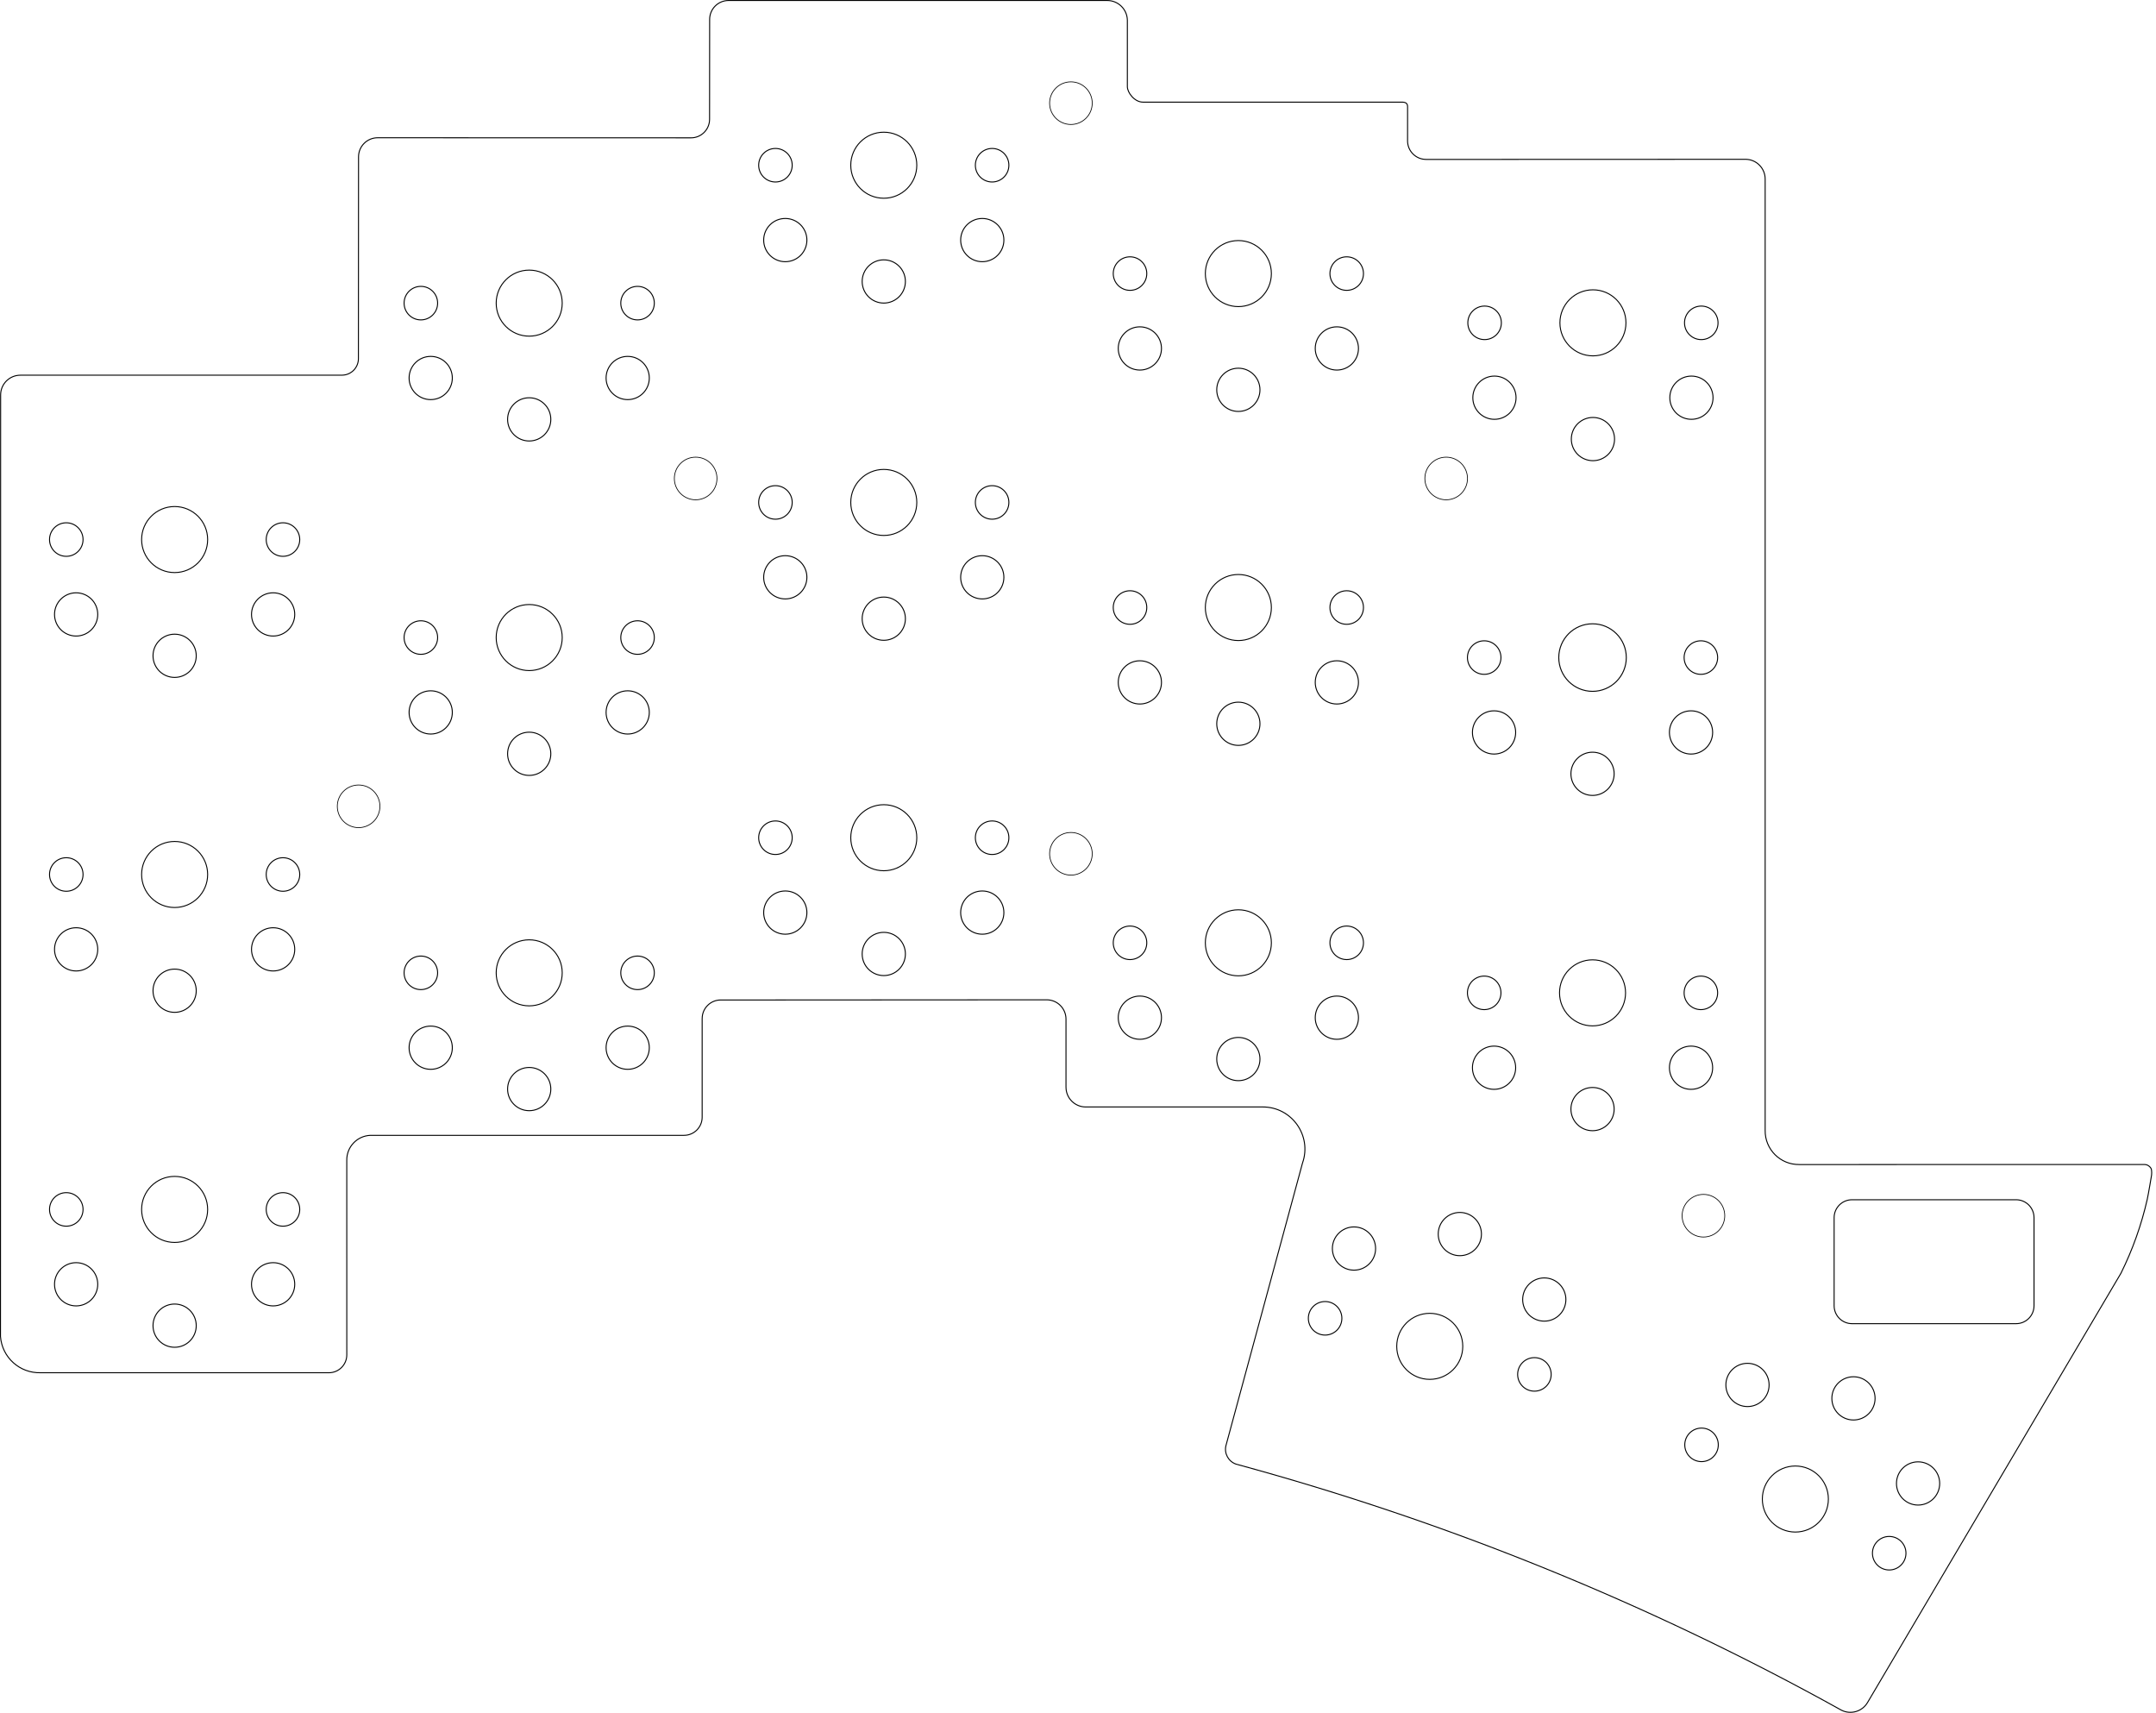
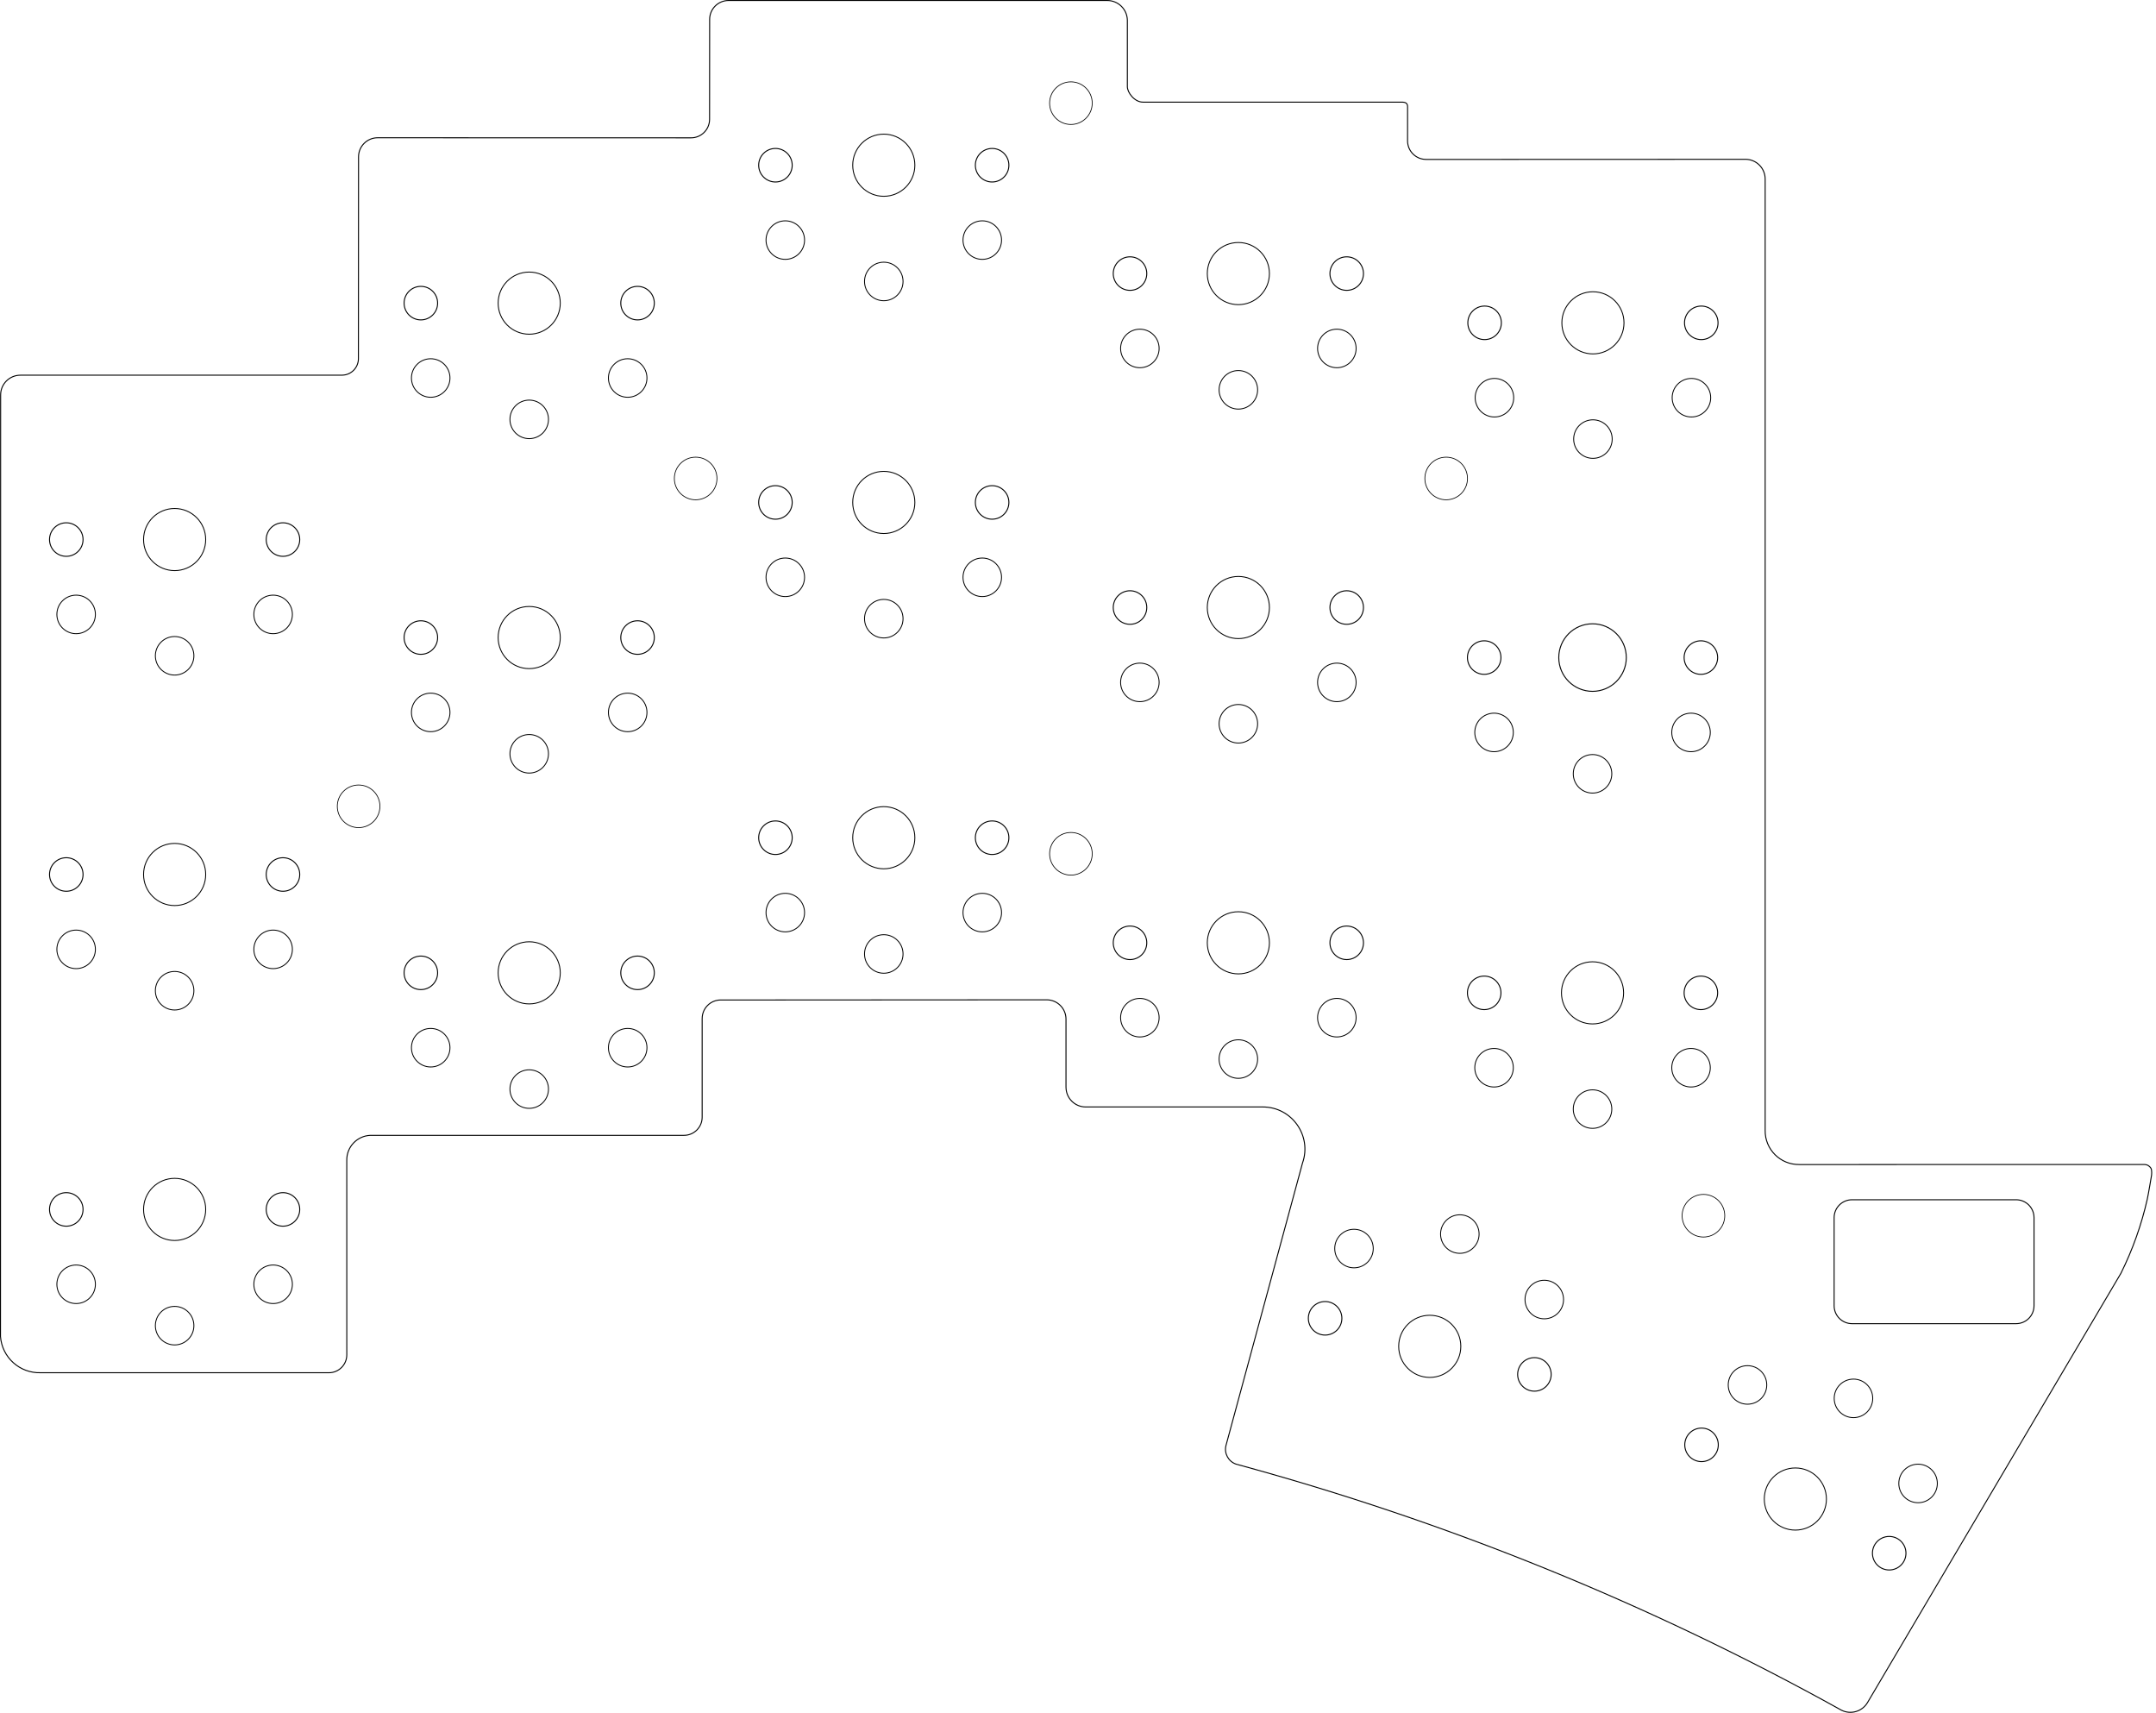
<svg xmlns="http://www.w3.org/2000/svg" version="1.1" width="109.449mm" height="86.919mm" viewBox="0 0 109.449 86.919" id="svg303">
  <defs id="defs303" />
-   <circle cx="3.365" cy="27.386" r="0.851" id="circle60" style="fill:none;fill-opacity:1;stroke:#000000;stroke-width:0.05;stroke-dasharray:none;stroke-linejoin:round;stroke-linecap:round" />
-   <circle cx="14.365" cy="27.386" r="0.851" id="circle64" style="fill:none;fill-opacity:1;stroke:#000000;stroke-width:0.05;stroke-dasharray:none;stroke-linejoin:round;stroke-linecap:round" />
-   <circle cx="21.365" cy="15.386" r="0.851" id="circle68" style="fill:none;fill-opacity:1;stroke:#000000;stroke-width:0.05;stroke-dasharray:none;stroke-linejoin:round;stroke-linecap:round" />
-   <circle cx="32.365" cy="15.386" r="0.851" id="circle72" style="fill:none;fill-opacity:1;stroke:#000000;stroke-width:0.05;stroke-dasharray:none;stroke-linejoin:round;stroke-linecap:round" />
-   <circle cx="39.365" cy="8.386" r="0.851" id="circle76" style="fill:none;fill-opacity:1;stroke:#000000;stroke-width:0.05;stroke-dasharray:none;stroke-linejoin:round;stroke-linecap:round" />
-   <circle cx="50.365" cy="8.386" r="0.851" id="circle80" style="fill:none;fill-opacity:1;stroke:#000000;stroke-width:0.05;stroke-dasharray:none;stroke-linejoin:round;stroke-linecap:round" />
-   <circle cx="57.365" cy="13.886" r="0.851" id="circle84" style="fill:none;fill-opacity:1;stroke:#000000;stroke-width:0.05;stroke-dasharray:none;stroke-linejoin:round;stroke-linecap:round" />
-   <circle cx="68.365" cy="13.886" r="0.851" id="circle88" style="fill:none;fill-opacity:1;stroke:#000000;stroke-width:0.05;stroke-dasharray:none;stroke-linejoin:round;stroke-linecap:round" />
-   <circle cx="75.365" cy="16.386" r="0.851" id="circle92" style="fill:none;fill-opacity:1;stroke:#000000;stroke-width:0.05;stroke-dasharray:none;stroke-linejoin:round;stroke-linecap:round" />
-   <circle cx="86.365" cy="16.386" r="0.851" id="circle96" style="fill:none;fill-opacity:1;stroke:#000000;stroke-width:0.05;stroke-dasharray:none;stroke-linejoin:round;stroke-linecap:round" />
-   <circle cx="3.365" cy="44.386" r="0.851" id="circle100" style="fill:none;fill-opacity:1;stroke:#000000;stroke-width:0.05;stroke-dasharray:none;stroke-linejoin:round;stroke-linecap:round" />
-   <circle cx="14.365" cy="44.386" r="0.851" id="circle104" style="fill:none;fill-opacity:1;stroke:#000000;stroke-width:0.05;stroke-dasharray:none;stroke-linejoin:round;stroke-linecap:round" />
-   <circle cx="21.365" cy="32.36" r="0.851" id="circle108" style="fill:none;fill-opacity:1;stroke:#000000;stroke-width:0.05;stroke-dasharray:none;stroke-linejoin:round;stroke-linecap:round" />
-   <circle cx="32.365" cy="32.36" r="0.851" id="circle112" style="fill:none;fill-opacity:1;stroke:#000000;stroke-width:0.05;stroke-dasharray:none;stroke-linejoin:round;stroke-linecap:round" />
-   <circle cx="39.365" cy="25.502" r="0.851" id="circle116" style="fill:none;fill-opacity:1;stroke:#000000;stroke-width:0.05;stroke-dasharray:none;stroke-linejoin:round;stroke-linecap:round" />
-   <circle cx="50.365" cy="25.502" r="0.851" id="circle120" style="fill:none;fill-opacity:1;stroke:#000000;stroke-width:0.05;stroke-dasharray:none;stroke-linejoin:round;stroke-linecap:round" />
-   <circle cx="57.365" cy="30.836" r="0.851" id="circle124" style="fill:none;fill-opacity:1;stroke:#000000;stroke-width:0.05;stroke-dasharray:none;stroke-linejoin:round;stroke-linecap:round" />
-   <circle cx="68.365" cy="30.836" r="0.851" id="circle128" style="fill:none;fill-opacity:1;stroke:#000000;stroke-width:0.05;stroke-dasharray:none;stroke-linejoin:round;stroke-linecap:round" />
-   <circle cx="75.345" cy="33.376" r="0.851" id="circle132" style="fill:none;fill-opacity:1;stroke:#000000;stroke-width:0.05;stroke-dasharray:none;stroke-linejoin:round;stroke-linecap:round" />
-   <circle cx="80.845" cy="33.376" r="1.714" id="circle134" style="fill:none;fill-opacity:1;stroke:#000000;stroke-width:0.05;stroke-dasharray:none;stroke-linejoin:round;stroke-linecap:round" />
-   <circle cx="86.345" cy="33.376" r="0.851" id="circle136" style="fill:none;fill-opacity:1;stroke:#000000;stroke-width:0.05;stroke-dasharray:none;stroke-linejoin:round;stroke-linecap:round" />
-   <circle cx="3.365" cy="61.386" r="0.851" id="circle140" style="fill:none;fill-opacity:1;stroke:#000000;stroke-width:0.05;stroke-dasharray:none;stroke-linejoin:round;stroke-linecap:round" />
-   <circle cx="14.365" cy="61.386" r="0.851" id="circle144" style="fill:none;fill-opacity:1;stroke:#000000;stroke-width:0.05;stroke-dasharray:none;stroke-linejoin:round;stroke-linecap:round" />
-   <circle cx="21.365" cy="49.378" r="0.851" id="circle148" style="fill:none;fill-opacity:1;stroke:#000000;stroke-width:0.05;stroke-dasharray:none;stroke-linejoin:round;stroke-linecap:round" />
-   <circle cx="32.365" cy="49.378" r="0.851" id="circle152" style="fill:none;fill-opacity:1;stroke:#000000;stroke-width:0.05;stroke-dasharray:none;stroke-linejoin:round;stroke-linecap:round" />
-   <circle cx="39.365" cy="42.52" r="0.851" id="circle156" style="fill:none;fill-opacity:1;stroke:#000000;stroke-width:0.05;stroke-dasharray:none;stroke-linejoin:round;stroke-linecap:round" />
-   <circle cx="50.365" cy="42.52" r="0.851" id="circle160" style="fill:none;fill-opacity:1;stroke:#000000;stroke-width:0.05;stroke-dasharray:none;stroke-linejoin:round;stroke-linecap:round" />
-   <circle cx="57.365" cy="47.854" r="0.851" id="circle164" style="fill:none;fill-opacity:1;stroke:#000000;stroke-width:0.05;stroke-dasharray:none;stroke-linejoin:round;stroke-linecap:round" />
-   <circle cx="68.365" cy="47.854" r="0.851" id="circle168" style="fill:none;fill-opacity:1;stroke:#000000;stroke-width:0.05;stroke-dasharray:none;stroke-linejoin:round;stroke-linecap:round" />
-   <circle cx="75.345" cy="50.394" r="0.851" id="circle172" style="fill:none;fill-opacity:1;stroke:#000000;stroke-width:0.05;stroke-dasharray:none;stroke-linejoin:round;stroke-linecap:round" />
-   <circle cx="86.345" cy="50.394" r="0.851" id="circle176" style="fill:none;fill-opacity:1;stroke:#000000;stroke-width:0.05;stroke-dasharray:none;stroke-linejoin:round;stroke-linecap:round" />
-   <circle cx="95.905" cy="78.836" r="0.851" id="circle180" style="fill:none;fill-opacity:1;stroke:#000000;stroke-width:0.05;stroke-dasharray:none;stroke-linejoin:round;stroke-linecap:round" />
-   <circle cx="86.378" cy="73.336" r="0.851" id="circle184" style="fill:none;fill-opacity:1;stroke:#000000;stroke-width:0.05;stroke-dasharray:none;stroke-linejoin:round;stroke-linecap:round" />
-   <circle cx="77.894" cy="69.76" r="0.851" id="circle188" style="fill:none;fill-opacity:1;stroke:#000000;stroke-width:0.05;stroke-dasharray:none;stroke-linejoin:round;stroke-linecap:round" />
-   <g id="g2">
-     <circle cx="8.865" cy="27.386" r="1.676" id="circle62" style="fill:none;fill-opacity:1;stroke:#000000;stroke-width:0.049;stroke-linecap:round;stroke-linejoin:round;stroke-dasharray:none" />
-     <circle cx="26.865" cy="15.386" r="1.676" id="circle70" style="fill:none;fill-opacity:1;stroke:#000000;stroke-width:0.049;stroke-linecap:round;stroke-linejoin:round;stroke-dasharray:none" />
-     <circle cx="44.865" cy="8.386" r="1.676" id="circle78" style="fill:none;fill-opacity:1;stroke:#000000;stroke-width:0.049;stroke-linecap:round;stroke-linejoin:round;stroke-dasharray:none" />
-     <circle cx="62.865" cy="13.886" r="1.676" id="circle86" style="fill:none;fill-opacity:1;stroke:#000000;stroke-width:0.049;stroke-linecap:round;stroke-linejoin:round;stroke-dasharray:none" />
-     <circle cx="80.865" cy="16.386" r="1.676" id="circle94" style="fill:none;fill-opacity:1;stroke:#000000;stroke-width:0.049;stroke-linecap:round;stroke-linejoin:round;stroke-dasharray:none" />
-     <circle cx="8.865" cy="44.386" r="1.676" id="circle102" style="fill:none;fill-opacity:1;stroke:#000000;stroke-width:0.049;stroke-linecap:round;stroke-linejoin:round;stroke-dasharray:none" />
-     <circle cx="26.865" cy="32.36" r="1.676" id="circle110" style="fill:none;fill-opacity:1;stroke:#000000;stroke-width:0.049;stroke-linecap:round;stroke-linejoin:round;stroke-dasharray:none" />
-     <circle cx="44.865" cy="25.502" r="1.676" id="circle118" style="fill:none;fill-opacity:1;stroke:#000000;stroke-width:0.049;stroke-linecap:round;stroke-linejoin:round;stroke-dasharray:none" />
-     <circle cx="62.865" cy="30.836" r="1.676" id="circle126" style="fill:none;fill-opacity:1;stroke:#000000;stroke-width:0.049;stroke-linecap:round;stroke-linejoin:round;stroke-dasharray:none" />
-     <circle cx="8.865" cy="61.386" r="1.676" id="circle142" style="fill:none;fill-opacity:1;stroke:#000000;stroke-width:0.049;stroke-linecap:round;stroke-linejoin:round;stroke-dasharray:none" />
-     <circle cx="26.865" cy="49.378" r="1.676" id="circle150" style="fill:none;fill-opacity:1;stroke:#000000;stroke-width:0.049;stroke-linecap:round;stroke-linejoin:round;stroke-dasharray:none" />
-     <circle cx="44.865" cy="42.52" r="1.676" id="circle158" style="fill:none;fill-opacity:1;stroke:#000000;stroke-width:0.049;stroke-linecap:round;stroke-linejoin:round;stroke-dasharray:none" />
-     <circle cx="62.865" cy="47.854" r="1.676" id="circle166" style="fill:none;fill-opacity:1;stroke:#000000;stroke-width:0.049;stroke-linecap:round;stroke-linejoin:round;stroke-dasharray:none" />
-     <circle cx="80.845" cy="50.394" r="1.676" id="circle174" style="fill:none;fill-opacity:1;stroke:#000000;stroke-width:0.049;stroke-linecap:round;stroke-linejoin:round;stroke-dasharray:none" />
-     <circle cx="91.141" cy="76.086" r="1.676" id="circle182" style="fill:none;fill-opacity:1;stroke:#000000;stroke-width:0.049;stroke-linecap:round;stroke-linejoin:round;stroke-dasharray:none" />
-     <circle cx="72.581" cy="68.336" r="1.676" id="circle190" style="fill:none;fill-opacity:1;stroke:#000000;stroke-width:0.049;stroke-linecap:round;stroke-linejoin:round;stroke-dasharray:none" />
+   <g id="g1" style="display:inline">
+     <circle cx="3.365" cy="27.386" r="0.851" id="circle60" style="fill:none;fill-opacity:1;stroke:#000000;stroke-width:0.05;stroke-linecap:round;stroke-linejoin:round;stroke-dasharray:none" />
+     <circle cx="14.365" cy="27.386" r="0.851" id="circle64" style="fill:none;fill-opacity:1;stroke:#000000;stroke-width:0.05;stroke-linecap:round;stroke-linejoin:round;stroke-dasharray:none" />
+     <circle cx="21.365" cy="15.386" r="0.851" id="circle68" style="fill:none;fill-opacity:1;stroke:#000000;stroke-width:0.05;stroke-linecap:round;stroke-linejoin:round;stroke-dasharray:none" />
+     <circle cx="32.365" cy="15.386" r="0.851" id="circle72" style="fill:none;fill-opacity:1;stroke:#000000;stroke-width:0.05;stroke-linecap:round;stroke-linejoin:round;stroke-dasharray:none" />
+     <circle cx="39.365" cy="8.386" r="0.851" id="circle76" style="fill:none;fill-opacity:1;stroke:#000000;stroke-width:0.05;stroke-linecap:round;stroke-linejoin:round;stroke-dasharray:none" />
+     <circle cx="50.365" cy="8.386" r="0.851" id="circle80" style="fill:none;fill-opacity:1;stroke:#000000;stroke-width:0.05;stroke-linecap:round;stroke-linejoin:round;stroke-dasharray:none" />
+     <circle cx="57.365" cy="13.886" r="0.851" id="circle84" style="fill:none;fill-opacity:1;stroke:#000000;stroke-width:0.05;stroke-linecap:round;stroke-linejoin:round;stroke-dasharray:none" />
+     <circle cx="68.365" cy="13.886" r="0.851" id="circle88" style="fill:none;fill-opacity:1;stroke:#000000;stroke-width:0.05;stroke-linecap:round;stroke-linejoin:round;stroke-dasharray:none" />
+     <circle cx="75.365" cy="16.386" r="0.851" id="circle92" style="fill:none;fill-opacity:1;stroke:#000000;stroke-width:0.05;stroke-linecap:round;stroke-linejoin:round;stroke-dasharray:none" />
+     <circle cx="86.365" cy="16.386" r="0.851" id="circle96" style="fill:none;fill-opacity:1;stroke:#000000;stroke-width:0.05;stroke-linecap:round;stroke-linejoin:round;stroke-dasharray:none" />
+     <circle cx="3.365" cy="44.386" r="0.851" id="circle100" style="fill:none;fill-opacity:1;stroke:#000000;stroke-width:0.05;stroke-linecap:round;stroke-linejoin:round;stroke-dasharray:none" />
+     <circle cx="14.365" cy="44.386" r="0.851" id="circle104" style="fill:none;fill-opacity:1;stroke:#000000;stroke-width:0.05;stroke-linecap:round;stroke-linejoin:round;stroke-dasharray:none" />
+     <circle cx="21.365" cy="32.36" r="0.851" id="circle108" style="fill:none;fill-opacity:1;stroke:#000000;stroke-width:0.05;stroke-linecap:round;stroke-linejoin:round;stroke-dasharray:none" />
+     <circle cx="32.365" cy="32.36" r="0.851" id="circle112" style="fill:none;fill-opacity:1;stroke:#000000;stroke-width:0.05;stroke-linecap:round;stroke-linejoin:round;stroke-dasharray:none" />
+     <circle cx="39.365" cy="25.502" r="0.851" id="circle116" style="fill:none;fill-opacity:1;stroke:#000000;stroke-width:0.05;stroke-linecap:round;stroke-linejoin:round;stroke-dasharray:none" />
+     <circle cx="50.365" cy="25.502" r="0.851" id="circle120" style="fill:none;fill-opacity:1;stroke:#000000;stroke-width:0.05;stroke-linecap:round;stroke-linejoin:round;stroke-dasharray:none" />
+     <circle cx="57.365" cy="30.836" r="0.851" id="circle124" style="fill:none;fill-opacity:1;stroke:#000000;stroke-width:0.05;stroke-linecap:round;stroke-linejoin:round;stroke-dasharray:none" />
+     <circle cx="68.365" cy="30.836" r="0.851" id="circle128" style="fill:none;fill-opacity:1;stroke:#000000;stroke-width:0.05;stroke-linecap:round;stroke-linejoin:round;stroke-dasharray:none" />
+     <circle cx="75.345" cy="33.376" r="0.851" id="circle132" style="fill:none;fill-opacity:1;stroke:#000000;stroke-width:0.05;stroke-linecap:round;stroke-linejoin:round;stroke-dasharray:none" />
+     <circle cx="80.845" cy="33.376" r="1.714" id="circle134" style="fill:none;fill-opacity:1;stroke:#000000;stroke-width:0.05;stroke-linecap:round;stroke-linejoin:round;stroke-dasharray:none" />
+     <circle cx="86.345" cy="33.376" r="0.851" id="circle136" style="fill:none;fill-opacity:1;stroke:#000000;stroke-width:0.05;stroke-linecap:round;stroke-linejoin:round;stroke-dasharray:none" />
+     <circle cx="3.365" cy="61.386" r="0.851" id="circle140" style="fill:none;fill-opacity:1;stroke:#000000;stroke-width:0.05;stroke-linecap:round;stroke-linejoin:round;stroke-dasharray:none" />
+     <circle cx="14.365" cy="61.386" r="0.851" id="circle144" style="fill:none;fill-opacity:1;stroke:#000000;stroke-width:0.05;stroke-linecap:round;stroke-linejoin:round;stroke-dasharray:none" />
+     <circle cx="21.365" cy="49.378" r="0.851" id="circle148" style="fill:none;fill-opacity:1;stroke:#000000;stroke-width:0.05;stroke-linecap:round;stroke-linejoin:round;stroke-dasharray:none" />
+     <circle cx="32.365" cy="49.378" r="0.851" id="circle152" style="fill:none;fill-opacity:1;stroke:#000000;stroke-width:0.05;stroke-linecap:round;stroke-linejoin:round;stroke-dasharray:none" />
+     <circle cx="39.365" cy="42.52" r="0.851" id="circle156" style="fill:none;fill-opacity:1;stroke:#000000;stroke-width:0.05;stroke-linecap:round;stroke-linejoin:round;stroke-dasharray:none" />
+     <circle cx="50.365" cy="42.52" r="0.851" id="circle160" style="fill:none;fill-opacity:1;stroke:#000000;stroke-width:0.05;stroke-linecap:round;stroke-linejoin:round;stroke-dasharray:none" />
+     <circle cx="57.365" cy="47.854" r="0.851" id="circle164" style="fill:none;fill-opacity:1;stroke:#000000;stroke-width:0.05;stroke-linecap:round;stroke-linejoin:round;stroke-dasharray:none" />
+     <circle cx="68.365" cy="47.854" r="0.851" id="circle168" style="fill:none;fill-opacity:1;stroke:#000000;stroke-width:0.05;stroke-linecap:round;stroke-linejoin:round;stroke-dasharray:none" />
+     <circle cx="75.345" cy="50.394" r="0.851" id="circle172" style="fill:none;fill-opacity:1;stroke:#000000;stroke-width:0.05;stroke-linecap:round;stroke-linejoin:round;stroke-dasharray:none" />
+     <circle cx="86.345" cy="50.394" r="0.851" id="circle176" style="fill:none;fill-opacity:1;stroke:#000000;stroke-width:0.05;stroke-linecap:round;stroke-linejoin:round;stroke-dasharray:none" />
+     <circle cx="95.905" cy="78.836" r="0.851" id="circle180" style="fill:none;fill-opacity:1;stroke:#000000;stroke-width:0.05;stroke-linecap:round;stroke-linejoin:round;stroke-dasharray:none" />
+     <circle cx="86.378" cy="73.336" r="0.851" id="circle184" style="fill:none;fill-opacity:1;stroke:#000000;stroke-width:0.05;stroke-linecap:round;stroke-linejoin:round;stroke-dasharray:none" />
+     <circle cx="77.894" cy="69.76" r="0.851" id="circle188" style="fill:none;fill-opacity:1;stroke:#000000;stroke-width:0.05;stroke-linecap:round;stroke-linejoin:round;stroke-dasharray:none" />
+     <circle cx="67.269" cy="66.913" r="0.851" id="circle192" style="display:inline;fill:none;fill-opacity:1;stroke:#000000;stroke-width:0.05;stroke-linecap:round;stroke-linejoin:round;stroke-dasharray:none" />
  </g>
-   <circle cx="67.269" cy="66.913" r="0.851" id="circle192" style="fill:none;fill-opacity:1;stroke:#000000;stroke-width:0.05;stroke-dasharray:none;stroke-linejoin:round;stroke-linecap:round" />
-   <g id="g304" style="fill:none;stroke:#000000;stroke-width:0.05;stroke-dasharray:none;stroke-linejoin:round;stroke-linecap:round">
-     <circle cx="8.865" cy="33.286" r="1.097" id="circle65" style="fill:none;fill-opacity:1;stroke:#000000;stroke-width:0.05;stroke-dasharray:none;stroke-linejoin:round;stroke-linecap:round" />
-     <circle cx="3.865" cy="31.186" r="1.097" id="circle66" style="fill:none;fill-opacity:1;stroke:#000000;stroke-width:0.05;stroke-dasharray:none;stroke-linejoin:round;stroke-linecap:round" />
-     <circle cx="13.865" cy="31.186" r="1.097" id="circle67" style="fill:none;fill-opacity:1;stroke:#000000;stroke-width:0.05;stroke-dasharray:none;stroke-linejoin:round;stroke-linecap:round" />
-     <circle cx="26.865" cy="21.286" r="1.097" id="circle73" style="fill:none;fill-opacity:1;stroke:#000000;stroke-width:0.05;stroke-dasharray:none;stroke-linejoin:round;stroke-linecap:round" />
-     <circle cx="21.865" cy="19.186" r="1.097" id="circle74" style="fill:none;fill-opacity:1;stroke:#000000;stroke-width:0.05;stroke-dasharray:none;stroke-linejoin:round;stroke-linecap:round" />
-     <circle cx="31.865" cy="19.186" r="1.097" id="circle75" style="fill:none;fill-opacity:1;stroke:#000000;stroke-width:0.05;stroke-dasharray:none;stroke-linejoin:round;stroke-linecap:round" />
-     <circle cx="44.865" cy="14.286" r="1.097" id="circle81" style="fill:none;fill-opacity:1;stroke:#000000;stroke-width:0.05;stroke-dasharray:none;stroke-linejoin:round;stroke-linecap:round" />
-     <circle cx="39.865" cy="12.186" r="1.097" id="circle82" style="fill:none;fill-opacity:1;stroke:#000000;stroke-width:0.05;stroke-dasharray:none;stroke-linejoin:round;stroke-linecap:round" />
-     <circle cx="49.865" cy="12.186" r="1.097" id="circle83" style="fill:none;fill-opacity:1;stroke:#000000;stroke-width:0.05;stroke-dasharray:none;stroke-linejoin:round;stroke-linecap:round" />
-     <circle cx="62.865" cy="19.786" r="1.097" id="circle89" style="fill:none;fill-opacity:1;stroke:#000000;stroke-width:0.05;stroke-dasharray:none;stroke-linejoin:round;stroke-linecap:round" />
-     <circle cx="57.865" cy="17.686" r="1.097" id="circle90" style="fill:none;fill-opacity:1;stroke:#000000;stroke-width:0.05;stroke-dasharray:none;stroke-linejoin:round;stroke-linecap:round" />
-     <circle cx="67.865" cy="17.686" r="1.097" id="circle91" style="fill:none;fill-opacity:1;stroke:#000000;stroke-width:0.05;stroke-dasharray:none;stroke-linejoin:round;stroke-linecap:round" />
-     <circle cx="80.865" cy="22.286" r="1.097" id="circle97" style="fill:none;fill-opacity:1;stroke:#000000;stroke-width:0.05;stroke-dasharray:none;stroke-linejoin:round;stroke-linecap:round" />
-     <circle cx="75.865" cy="20.186" r="1.097" id="circle98" style="fill:none;fill-opacity:1;stroke:#000000;stroke-width:0.05;stroke-dasharray:none;stroke-linejoin:round;stroke-linecap:round" />
-     <circle cx="85.865" cy="20.186" r="1.097" id="circle99" style="fill:none;fill-opacity:1;stroke:#000000;stroke-width:0.05;stroke-dasharray:none;stroke-linejoin:round;stroke-linecap:round" />
-     <circle cx="8.865" cy="50.286" r="1.097" id="circle105" style="fill:none;fill-opacity:1;stroke:#000000;stroke-width:0.05;stroke-dasharray:none;stroke-linejoin:round;stroke-linecap:round" />
-     <circle cx="3.865" cy="48.186" r="1.097" id="circle106" style="fill:none;fill-opacity:1;stroke:#000000;stroke-width:0.05;stroke-dasharray:none;stroke-linejoin:round;stroke-linecap:round" />
-     <circle cx="13.865" cy="48.186" r="1.097" id="circle107" style="fill:none;fill-opacity:1;stroke:#000000;stroke-width:0.05;stroke-dasharray:none;stroke-linejoin:round;stroke-linecap:round" />
-     <circle cx="26.865" cy="38.26" r="1.097" id="circle113" style="fill:none;fill-opacity:1;stroke:#000000;stroke-width:0.05;stroke-dasharray:none;stroke-linejoin:round;stroke-linecap:round" />
-     <circle cx="21.865" cy="36.16" r="1.097" id="circle114" style="fill:none;fill-opacity:1;stroke:#000000;stroke-width:0.05;stroke-dasharray:none;stroke-linejoin:round;stroke-linecap:round" />
-     <circle cx="31.865" cy="36.16" r="1.097" id="circle115" style="fill:none;fill-opacity:1;stroke:#000000;stroke-width:0.05;stroke-dasharray:none;stroke-linejoin:round;stroke-linecap:round" />
-     <circle cx="44.865" cy="31.402" r="1.097" id="circle121" style="fill:none;fill-opacity:1;stroke:#000000;stroke-width:0.05;stroke-dasharray:none;stroke-linejoin:round;stroke-linecap:round" />
-     <circle cx="39.865" cy="29.302" r="1.097" id="circle122" style="fill:none;fill-opacity:1;stroke:#000000;stroke-width:0.05;stroke-dasharray:none;stroke-linejoin:round;stroke-linecap:round" />
-     <circle cx="49.865" cy="29.302" r="1.097" id="circle123" style="fill:none;fill-opacity:1;stroke:#000000;stroke-width:0.05;stroke-dasharray:none;stroke-linejoin:round;stroke-linecap:round" />
-     <circle cx="62.865" cy="36.736" r="1.097" id="circle129" style="fill:none;fill-opacity:1;stroke:#000000;stroke-width:0.05;stroke-dasharray:none;stroke-linejoin:round;stroke-linecap:round" />
-     <circle cx="57.865" cy="34.636" r="1.097" id="circle130" style="fill:none;fill-opacity:1;stroke:#000000;stroke-width:0.05;stroke-dasharray:none;stroke-linejoin:round;stroke-linecap:round" />
-     <circle cx="67.865" cy="34.636" r="1.097" id="circle131" style="fill:none;fill-opacity:1;stroke:#000000;stroke-width:0.05;stroke-dasharray:none;stroke-linejoin:round;stroke-linecap:round" />
-     <circle cx="80.845" cy="39.276" r="1.097" id="circle137" style="fill:none;fill-opacity:1;stroke:#000000;stroke-width:0.05;stroke-dasharray:none;stroke-linejoin:round;stroke-linecap:round" />
-     <circle cx="75.845" cy="37.176" r="1.097" id="circle138" style="fill:none;fill-opacity:1;stroke:#000000;stroke-width:0.05;stroke-dasharray:none;stroke-linejoin:round;stroke-linecap:round" />
-     <circle cx="85.845" cy="37.176" r="1.097" id="circle139" style="fill:none;fill-opacity:1;stroke:#000000;stroke-width:0.05;stroke-dasharray:none;stroke-linejoin:round;stroke-linecap:round" />
-     <circle cx="8.865" cy="67.286" r="1.097" id="circle145" style="fill:none;fill-opacity:1;stroke:#000000;stroke-width:0.05;stroke-dasharray:none;stroke-linejoin:round;stroke-linecap:round" />
-     <circle cx="3.865" cy="65.186" r="1.097" id="circle146" style="fill:none;fill-opacity:1;stroke:#000000;stroke-width:0.05;stroke-dasharray:none;stroke-linejoin:round;stroke-linecap:round" />
-     <circle cx="13.865" cy="65.186" r="1.097" id="circle147" style="fill:none;fill-opacity:1;stroke:#000000;stroke-width:0.05;stroke-dasharray:none;stroke-linejoin:round;stroke-linecap:round" />
-     <circle cx="26.865" cy="55.278" r="1.097" id="circle153" style="fill:none;fill-opacity:1;stroke:#000000;stroke-width:0.05;stroke-dasharray:none;stroke-linejoin:round;stroke-linecap:round" />
-     <circle cx="21.865" cy="53.178" r="1.097" id="circle154" style="fill:none;fill-opacity:1;stroke:#000000;stroke-width:0.05;stroke-dasharray:none;stroke-linejoin:round;stroke-linecap:round" />
-     <circle cx="31.865" cy="53.178" r="1.097" id="circle155" style="fill:none;fill-opacity:1;stroke:#000000;stroke-width:0.05;stroke-dasharray:none;stroke-linejoin:round;stroke-linecap:round" />
-     <circle cx="44.865" cy="48.42" r="1.097" id="circle161" style="fill:none;fill-opacity:1;stroke:#000000;stroke-width:0.05;stroke-dasharray:none;stroke-linejoin:round;stroke-linecap:round" />
-     <circle cx="39.865" cy="46.32" r="1.097" id="circle162" style="fill:none;fill-opacity:1;stroke:#000000;stroke-width:0.05;stroke-dasharray:none;stroke-linejoin:round;stroke-linecap:round" />
-     <circle cx="49.865" cy="46.32" r="1.097" id="circle163" style="fill:none;fill-opacity:1;stroke:#000000;stroke-width:0.05;stroke-dasharray:none;stroke-linejoin:round;stroke-linecap:round" />
-     <circle cx="62.865" cy="53.754" r="1.097" id="circle169" style="fill:none;fill-opacity:1;stroke:#000000;stroke-width:0.05;stroke-dasharray:none;stroke-linejoin:round;stroke-linecap:round" />
-     <circle cx="57.865" cy="51.654" r="1.097" id="circle170" style="fill:none;fill-opacity:1;stroke:#000000;stroke-width:0.05;stroke-dasharray:none;stroke-linejoin:round;stroke-linecap:round" />
-     <circle cx="67.865" cy="51.654" r="1.097" id="circle171" style="fill:none;fill-opacity:1;stroke:#000000;stroke-width:0.05;stroke-dasharray:none;stroke-linejoin:round;stroke-linecap:round" />
-     <circle cx="80.845" cy="56.294" r="1.097" id="circle177" style="fill:none;fill-opacity:1;stroke:#000000;stroke-width:0.05;stroke-dasharray:none;stroke-linejoin:round;stroke-linecap:round" />
-     <circle cx="75.845" cy="54.194" r="1.097" id="circle178" style="fill:none;fill-opacity:1;stroke:#000000;stroke-width:0.05;stroke-dasharray:none;stroke-linejoin:round;stroke-linecap:round" />
-     <circle cx="85.845" cy="54.194" r="1.097" id="circle179" style="fill:none;fill-opacity:1;stroke:#000000;stroke-width:0.05;stroke-dasharray:none;stroke-linejoin:round;stroke-linecap:round" />
-     <circle cx="94.091" cy="70.977" r="1.097" id="circle185" style="fill:none;fill-opacity:1;stroke:#000000;stroke-width:0.05;stroke-dasharray:none;stroke-linejoin:round;stroke-linecap:round" />
-     <circle cx="97.371" cy="75.295" r="1.097" id="circle186" style="fill:none;fill-opacity:1;stroke:#000000;stroke-width:0.05;stroke-dasharray:none;stroke-linejoin:round;stroke-linecap:round" />
-     <circle cx="88.711" cy="70.295" r="1.097" id="circle187" style="fill:none;fill-opacity:1;stroke:#000000;stroke-width:0.05;stroke-dasharray:none;stroke-linejoin:round;stroke-linecap:round" />
-     <circle cx="74.108" cy="62.637" r="1.097" id="circle193" style="fill:none;fill-opacity:1;stroke:#000000;stroke-width:0.05;stroke-dasharray:none;stroke-linejoin:round;stroke-linecap:round" />
-     <circle cx="78.395" cy="65.96" r="1.097" id="circle194" style="fill:none;fill-opacity:1;stroke:#000000;stroke-width:0.05;stroke-dasharray:none;stroke-linejoin:round;stroke-linecap:round" />
-     <circle cx="68.735" cy="63.372" r="1.097" id="circle195" style="fill:none;fill-opacity:1;stroke:#000000;stroke-width:0.05;stroke-dasharray:none;stroke-linejoin:round;stroke-linecap:round" />
+   <g id="g2" style="display:inline">
+     <circle cx="8.865" cy="27.386" r="1.577" id="circle62" style="fill:none;fill-opacity:1;stroke:#000000;stroke-width:0.046;stroke-linecap:round;stroke-linejoin:round;stroke-dasharray:none" />
+     <circle cx="26.865" cy="15.386" r="1.577" id="circle70" style="fill:none;fill-opacity:1;stroke:#000000;stroke-width:0.046;stroke-linecap:round;stroke-linejoin:round;stroke-dasharray:none" />
+     <circle cx="44.865" cy="8.386" r="1.577" id="circle78" style="fill:none;fill-opacity:1;stroke:#000000;stroke-width:0.046;stroke-linecap:round;stroke-linejoin:round;stroke-dasharray:none" />
+     <circle cx="62.865" cy="13.886" r="1.577" id="circle86" style="fill:none;fill-opacity:1;stroke:#000000;stroke-width:0.046;stroke-linecap:round;stroke-linejoin:round;stroke-dasharray:none" />
+     <circle cx="80.865" cy="16.386" r="1.577" id="circle94" style="fill:none;fill-opacity:1;stroke:#000000;stroke-width:0.046;stroke-linecap:round;stroke-linejoin:round;stroke-dasharray:none" />
+     <circle cx="8.865" cy="44.386" r="1.577" id="circle102" style="fill:none;fill-opacity:1;stroke:#000000;stroke-width:0.046;stroke-linecap:round;stroke-linejoin:round;stroke-dasharray:none" />
+     <circle cx="26.865" cy="32.36" r="1.577" id="circle110" style="fill:none;fill-opacity:1;stroke:#000000;stroke-width:0.046;stroke-linecap:round;stroke-linejoin:round;stroke-dasharray:none" />
+     <circle cx="44.865" cy="25.502" r="1.577" id="circle118" style="fill:none;fill-opacity:1;stroke:#000000;stroke-width:0.046;stroke-linecap:round;stroke-linejoin:round;stroke-dasharray:none" />
+     <circle cx="62.865" cy="30.836" r="1.577" id="circle126" style="fill:none;fill-opacity:1;stroke:#000000;stroke-width:0.046;stroke-linecap:round;stroke-linejoin:round;stroke-dasharray:none" />
+     <circle cx="8.865" cy="61.386" r="1.577" id="circle142" style="fill:none;fill-opacity:1;stroke:#000000;stroke-width:0.046;stroke-linecap:round;stroke-linejoin:round;stroke-dasharray:none" />
+     <circle cx="26.865" cy="49.378" r="1.577" id="circle150" style="fill:none;fill-opacity:1;stroke:#000000;stroke-width:0.046;stroke-linecap:round;stroke-linejoin:round;stroke-dasharray:none" />
+     <circle cx="44.865" cy="42.52" r="1.577" id="circle158" style="fill:none;fill-opacity:1;stroke:#000000;stroke-width:0.046;stroke-linecap:round;stroke-linejoin:round;stroke-dasharray:none" />
+     <circle cx="62.865" cy="47.854" r="1.577" id="circle166" style="fill:none;fill-opacity:1;stroke:#000000;stroke-width:0.046;stroke-linecap:round;stroke-linejoin:round;stroke-dasharray:none" />
+     <circle cx="80.845" cy="50.394" r="1.577" id="circle174" style="fill:none;fill-opacity:1;stroke:#000000;stroke-width:0.046;stroke-linecap:round;stroke-linejoin:round;stroke-dasharray:none" />
+     <circle cx="91.141" cy="76.086" r="1.577" id="circle182" style="fill:none;fill-opacity:1;stroke:#000000;stroke-width:0.046;stroke-linecap:round;stroke-linejoin:round;stroke-dasharray:none" />
+     <circle cx="72.581" cy="68.336" r="1.577" id="circle190" style="fill:none;fill-opacity:1;stroke:#000000;stroke-width:0.046;stroke-linecap:round;stroke-linejoin:round;stroke-dasharray:none" />
+   </g>
+   <g id="g304" style="display:inline;fill:none;stroke:#000000;stroke-width:0.05;stroke-linecap:round;stroke-linejoin:round;stroke-dasharray:none">
+     <circle cx="8.865" cy="33.286" r="0.978" id="circle65" style="fill:none;fill-opacity:1;stroke:#000000;stroke-width:0.045;stroke-linecap:round;stroke-linejoin:round;stroke-dasharray:none" />
+     <circle cx="3.865" cy="31.186" r="0.978" id="circle66" style="fill:none;fill-opacity:1;stroke:#000000;stroke-width:0.045;stroke-linecap:round;stroke-linejoin:round;stroke-dasharray:none" />
+     <circle cx="13.865" cy="31.186" r="0.978" id="circle67" style="fill:none;fill-opacity:1;stroke:#000000;stroke-width:0.045;stroke-linecap:round;stroke-linejoin:round;stroke-dasharray:none" />
+     <circle cx="26.865" cy="21.286" r="0.978" id="circle73" style="fill:none;fill-opacity:1;stroke:#000000;stroke-width:0.045;stroke-linecap:round;stroke-linejoin:round;stroke-dasharray:none" />
+     <circle cx="21.865" cy="19.186" r="0.978" id="circle74" style="fill:none;fill-opacity:1;stroke:#000000;stroke-width:0.045;stroke-linecap:round;stroke-linejoin:round;stroke-dasharray:none" />
+     <circle cx="31.865" cy="19.186" r="0.978" id="circle75" style="fill:none;fill-opacity:1;stroke:#000000;stroke-width:0.045;stroke-linecap:round;stroke-linejoin:round;stroke-dasharray:none" />
+     <circle cx="44.865" cy="14.286" r="0.978" id="circle81" style="fill:none;fill-opacity:1;stroke:#000000;stroke-width:0.045;stroke-linecap:round;stroke-linejoin:round;stroke-dasharray:none" />
+     <circle cx="39.865" cy="12.186" r="0.978" id="circle82" style="fill:none;fill-opacity:1;stroke:#000000;stroke-width:0.045;stroke-linecap:round;stroke-linejoin:round;stroke-dasharray:none" />
+     <circle cx="49.865" cy="12.186" r="0.978" id="circle83" style="fill:none;fill-opacity:1;stroke:#000000;stroke-width:0.045;stroke-linecap:round;stroke-linejoin:round;stroke-dasharray:none" />
+     <circle cx="62.865" cy="19.786" r="0.978" id="circle89" style="fill:none;fill-opacity:1;stroke:#000000;stroke-width:0.045;stroke-linecap:round;stroke-linejoin:round;stroke-dasharray:none" />
+     <circle cx="57.865" cy="17.686" r="0.978" id="circle90" style="fill:none;fill-opacity:1;stroke:#000000;stroke-width:0.045;stroke-linecap:round;stroke-linejoin:round;stroke-dasharray:none" />
+     <circle cx="67.865" cy="17.686" r="0.978" id="circle91" style="fill:none;fill-opacity:1;stroke:#000000;stroke-width:0.045;stroke-linecap:round;stroke-linejoin:round;stroke-dasharray:none" />
+     <circle cx="80.865" cy="22.286" r="0.978" id="circle97" style="fill:none;fill-opacity:1;stroke:#000000;stroke-width:0.045;stroke-linecap:round;stroke-linejoin:round;stroke-dasharray:none" />
+     <circle cx="75.865" cy="20.186" r="0.978" id="circle98" style="fill:none;fill-opacity:1;stroke:#000000;stroke-width:0.045;stroke-linecap:round;stroke-linejoin:round;stroke-dasharray:none" />
+     <circle cx="85.865" cy="20.186" r="0.978" id="circle99" style="fill:none;fill-opacity:1;stroke:#000000;stroke-width:0.045;stroke-linecap:round;stroke-linejoin:round;stroke-dasharray:none" />
+     <circle cx="8.865" cy="50.286" r="0.978" id="circle105" style="fill:none;fill-opacity:1;stroke:#000000;stroke-width:0.045;stroke-linecap:round;stroke-linejoin:round;stroke-dasharray:none" />
+     <circle cx="3.865" cy="48.186" r="0.978" id="circle106" style="fill:none;fill-opacity:1;stroke:#000000;stroke-width:0.045;stroke-linecap:round;stroke-linejoin:round;stroke-dasharray:none" />
+     <circle cx="13.865" cy="48.186" r="0.978" id="circle107" style="fill:none;fill-opacity:1;stroke:#000000;stroke-width:0.045;stroke-linecap:round;stroke-linejoin:round;stroke-dasharray:none" />
+     <circle cx="26.865" cy="38.26" r="0.978" id="circle113" style="fill:none;fill-opacity:1;stroke:#000000;stroke-width:0.045;stroke-linecap:round;stroke-linejoin:round;stroke-dasharray:none" />
+     <circle cx="21.865" cy="36.16" r="0.978" id="circle114" style="fill:none;fill-opacity:1;stroke:#000000;stroke-width:0.045;stroke-linecap:round;stroke-linejoin:round;stroke-dasharray:none" />
+     <circle cx="31.865" cy="36.16" r="0.978" id="circle115" style="fill:none;fill-opacity:1;stroke:#000000;stroke-width:0.045;stroke-linecap:round;stroke-linejoin:round;stroke-dasharray:none" />
+     <circle cx="44.865" cy="31.402" r="0.978" id="circle121" style="fill:none;fill-opacity:1;stroke:#000000;stroke-width:0.045;stroke-linecap:round;stroke-linejoin:round;stroke-dasharray:none" />
+     <circle cx="39.865" cy="29.302" r="0.978" id="circle122" style="fill:none;fill-opacity:1;stroke:#000000;stroke-width:0.045;stroke-linecap:round;stroke-linejoin:round;stroke-dasharray:none" />
+     <circle cx="49.865" cy="29.302" r="0.978" id="circle123" style="fill:none;fill-opacity:1;stroke:#000000;stroke-width:0.045;stroke-linecap:round;stroke-linejoin:round;stroke-dasharray:none" />
+     <circle cx="62.865" cy="36.736" r="0.978" id="circle129" style="fill:none;fill-opacity:1;stroke:#000000;stroke-width:0.045;stroke-linecap:round;stroke-linejoin:round;stroke-dasharray:none" />
+     <circle cx="57.865" cy="34.636" r="0.978" id="circle130" style="fill:none;fill-opacity:1;stroke:#000000;stroke-width:0.045;stroke-linecap:round;stroke-linejoin:round;stroke-dasharray:none" />
+     <circle cx="67.865" cy="34.636" r="0.978" id="circle131" style="fill:none;fill-opacity:1;stroke:#000000;stroke-width:0.045;stroke-linecap:round;stroke-linejoin:round;stroke-dasharray:none" />
+     <circle cx="80.845" cy="39.276" r="0.978" id="circle137" style="fill:none;fill-opacity:1;stroke:#000000;stroke-width:0.045;stroke-linecap:round;stroke-linejoin:round;stroke-dasharray:none" />
+     <circle cx="75.845" cy="37.176" r="0.978" id="circle138" style="fill:none;fill-opacity:1;stroke:#000000;stroke-width:0.045;stroke-linecap:round;stroke-linejoin:round;stroke-dasharray:none" />
+     <circle cx="85.845" cy="37.176" r="0.978" id="circle139" style="fill:none;fill-opacity:1;stroke:#000000;stroke-width:0.045;stroke-linecap:round;stroke-linejoin:round;stroke-dasharray:none" />
+     <circle cx="8.865" cy="67.286" r="0.978" id="circle145" style="fill:none;fill-opacity:1;stroke:#000000;stroke-width:0.045;stroke-linecap:round;stroke-linejoin:round;stroke-dasharray:none" />
+     <circle cx="3.865" cy="65.186" r="0.978" id="circle146" style="fill:none;fill-opacity:1;stroke:#000000;stroke-width:0.045;stroke-linecap:round;stroke-linejoin:round;stroke-dasharray:none" />
+     <circle cx="13.865" cy="65.186" r="0.978" id="circle147" style="fill:none;fill-opacity:1;stroke:#000000;stroke-width:0.045;stroke-linecap:round;stroke-linejoin:round;stroke-dasharray:none" />
+     <circle cx="26.865" cy="55.278" r="0.978" id="circle153" style="fill:none;fill-opacity:1;stroke:#000000;stroke-width:0.045;stroke-linecap:round;stroke-linejoin:round;stroke-dasharray:none" />
+     <circle cx="21.865" cy="53.178" r="0.978" id="circle154" style="fill:none;fill-opacity:1;stroke:#000000;stroke-width:0.045;stroke-linecap:round;stroke-linejoin:round;stroke-dasharray:none" />
+     <circle cx="31.865" cy="53.178" r="0.978" id="circle155" style="fill:none;fill-opacity:1;stroke:#000000;stroke-width:0.045;stroke-linecap:round;stroke-linejoin:round;stroke-dasharray:none" />
+     <circle cx="44.865" cy="48.42" r="0.978" id="circle161" style="fill:none;fill-opacity:1;stroke:#000000;stroke-width:0.045;stroke-linecap:round;stroke-linejoin:round;stroke-dasharray:none" />
+     <circle cx="39.865" cy="46.32" r="0.978" id="circle162" style="fill:none;fill-opacity:1;stroke:#000000;stroke-width:0.045;stroke-linecap:round;stroke-linejoin:round;stroke-dasharray:none" />
+     <circle cx="49.865" cy="46.32" r="0.978" id="circle163" style="fill:none;fill-opacity:1;stroke:#000000;stroke-width:0.045;stroke-linecap:round;stroke-linejoin:round;stroke-dasharray:none" />
+     <circle cx="62.865" cy="53.754" r="0.978" id="circle169" style="fill:none;fill-opacity:1;stroke:#000000;stroke-width:0.045;stroke-linecap:round;stroke-linejoin:round;stroke-dasharray:none" />
+     <circle cx="57.865" cy="51.654" r="0.978" id="circle170" style="fill:none;fill-opacity:1;stroke:#000000;stroke-width:0.045;stroke-linecap:round;stroke-linejoin:round;stroke-dasharray:none" />
+     <circle cx="67.865" cy="51.654" r="0.978" id="circle171" style="fill:none;fill-opacity:1;stroke:#000000;stroke-width:0.045;stroke-linecap:round;stroke-linejoin:round;stroke-dasharray:none" />
+     <circle cx="80.845" cy="56.294" r="0.978" id="circle177" style="fill:none;fill-opacity:1;stroke:#000000;stroke-width:0.045;stroke-linecap:round;stroke-linejoin:round;stroke-dasharray:none" />
+     <circle cx="75.845" cy="54.194" r="0.978" id="circle178" style="fill:none;fill-opacity:1;stroke:#000000;stroke-width:0.045;stroke-linecap:round;stroke-linejoin:round;stroke-dasharray:none" />
+     <circle cx="85.845" cy="54.194" r="0.978" id="circle179" style="fill:none;fill-opacity:1;stroke:#000000;stroke-width:0.045;stroke-linecap:round;stroke-linejoin:round;stroke-dasharray:none" />
+     <circle cx="94.091" cy="70.977" r="0.978" id="circle185" style="fill:none;fill-opacity:1;stroke:#000000;stroke-width:0.045;stroke-linecap:round;stroke-linejoin:round;stroke-dasharray:none" />
+     <circle cx="97.371" cy="75.295" r="0.978" id="circle186" style="fill:none;fill-opacity:1;stroke:#000000;stroke-width:0.045;stroke-linecap:round;stroke-linejoin:round;stroke-dasharray:none" />
+     <circle cx="88.711" cy="70.295" r="0.978" id="circle187" style="fill:none;fill-opacity:1;stroke:#000000;stroke-width:0.045;stroke-linecap:round;stroke-linejoin:round;stroke-dasharray:none" />
+     <circle cx="74.108" cy="62.637" r="0.978" id="circle193" style="fill:none;fill-opacity:1;stroke:#000000;stroke-width:0.045;stroke-linecap:round;stroke-linejoin:round;stroke-dasharray:none" />
+     <circle cx="78.395" cy="65.96" r="0.978" id="circle194" style="fill:none;fill-opacity:1;stroke:#000000;stroke-width:0.045;stroke-linecap:round;stroke-linejoin:round;stroke-dasharray:none" />
+     <circle cx="68.735" cy="63.372" r="0.978" id="circle195" style="fill:none;fill-opacity:1;stroke:#000000;stroke-width:0.045;stroke-linecap:round;stroke-linejoin:round;stroke-dasharray:none" />
  </g>
  <g id="g3">
    <circle cx="35.315" cy="24.286" id="circle244" style="fill:none;fill-opacity:1;stroke:#000000;stroke-width:0.037;stroke-linecap:round;stroke-linejoin:round;stroke-dasharray:none" r="1.082" />
    <circle cx="54.365" cy="5.236" id="circle245" style="fill:none;fill-opacity:1;stroke:#000000;stroke-width:0.037;stroke-linecap:round;stroke-linejoin:round;stroke-dasharray:none" r="1.082" />
    <circle cx="54.365" cy="43.336" id="circle246" style="fill:none;fill-opacity:1;stroke:#000000;stroke-width:0.037;stroke-linecap:round;stroke-linejoin:round;stroke-dasharray:none" r="1.082" />
    <circle cx="73.415" cy="24.286" id="circle247" style="fill:none;fill-opacity:1;stroke:#000000;stroke-width:0.037;stroke-linecap:round;stroke-linejoin:round;stroke-dasharray:none" r="1.082" />
    <circle cx="18.205" cy="40.926" id="circle258" style="fill:none;fill-opacity:1;stroke:#000000;stroke-width:0.037;stroke-linecap:round;stroke-linejoin:round;stroke-dasharray:none" r="1.082" />
    <circle cx="86.475" cy="61.706" id="circle259" style="fill:none;fill-opacity:1;stroke:#000000;stroke-width:0.037;stroke-linecap:round;stroke-linejoin:round;stroke-dasharray:none" r="1.082" />
  </g>
  <g style="fill:none;  stroke:#000000; stroke-width:0.05; stroke-opacity:1;  stroke-linecap:round; stroke-linejoin:round;" id="g303">
    <path id="path303" d="m 54.115,51.726 v 3.46 m -35.31,2.44 c -0.679,0.026 -1.213,0.59 -1.201,1.27 m 1.201,-1.27 h 15.92 m 22.505,-56.6 C 57.22,0.47 56.766,0.025 56.21,0.025 M 1.032,19.044 17.37,19.042 m 76.115,67.764 c 0.477,0.238 1.057,0.063 1.324,-0.398 M 19.171,6.992 35.081,6.996 m 1.505,43.76 c -0.519,0 -0.94,0.421 -0.94,0.94 m -33.583,17.979 14.633,9e-4 M 36.985,0.025 H 56.21 M 16.695,69.676 c 0.503,0 0.91,-0.407 0.91,-0.91 M 72.395,8.092 88.632,8.086 m -33.517,48.1 h 8.99 M 36.021,6.056 36.025,0.985 m 0.96,-0.96 c -0.53,0 -0.96,0.43 -0.96,0.96 M 62.236,73.37 c -0.1,0.4 0.122,0.809 0.511,0.944 M 57.23,1.026 v 3.373 c 0,0.301 0.364,0.785 0.791,0.785 h 13.155 c 0.207,0 0.28,0.082 0.28,0.235 L 71.455,7.152 m -34.87,43.605 16.55,-0.01 m 0.98,0.98 c 0,-0.541 -0.439,-0.98 -0.98,-0.98 M 89.608,9.087 c 7.2e-5,-0.543 -0.433,-0.987 -0.975,-1.001 m -34.517,47.1 c 0,0.552 0.448,1 1,1 M 62.236,73.37 66.121,59.034 M 17.605,68.766 17.604,58.896 M 93.485,86.806 C 83.781,81.418 73.46,77.223 62.747,74.314 M 34.725,57.626 c 0.508,0 0.92,-0.412 0.92,-0.92 M 17.37,19.042 c 0.458,-0.007 0.825,-0.38 0.825,-0.838 M 19.171,6.992 c -0.536,0 -0.97,0.434 -0.97,0.97 M 66.121,59.034 c 0.49,-1.39 -0.541,-2.848 -2.015,-2.848 M 1.032,19.044 c -0.552,0 -1,0.448 -1,1 M 35.081,6.996 c 0.519,0 0.94,-0.421 0.94,-0.94 M 18.195,18.204 18.201,7.962 m 17.444,48.744 v -5.01 m 35.81,-44.545 c 0,0.519 0.421,0.94 0.94,0.94 m 35.278,56.527 c 0.594,-1.197 1.04,-2.456 1.333,-3.75 0.062,-0.276 0.216,-1.21 0.216,-1.21 0,0 0.034,-0.268 -0.035,-0.371 -0.071,-0.107 -0.182,-0.181 -0.339,-0.181 l -17.503,0.003 M 107.674,64.618 94.809,86.408 M 89.608,57.373 89.608,9.087 M 0.025,67.839 c 0.078,1.059 0.977,1.868 2.038,1.836 M 89.608,57.373 c -0.015,0.966 0.773,1.752 1.739,1.735 M 0.032,20.044 0.025,67.839" />
  </g>
  <rect style="fill:none;stroke:#000000;stroke-width:0.05;stroke-linecap:square;stroke-dashoffset:3.591;paint-order:markers fill stroke" id="rect2" width="10.148" height="6.29" x="93.109" y="60.895" ry="0.91" />
</svg>
